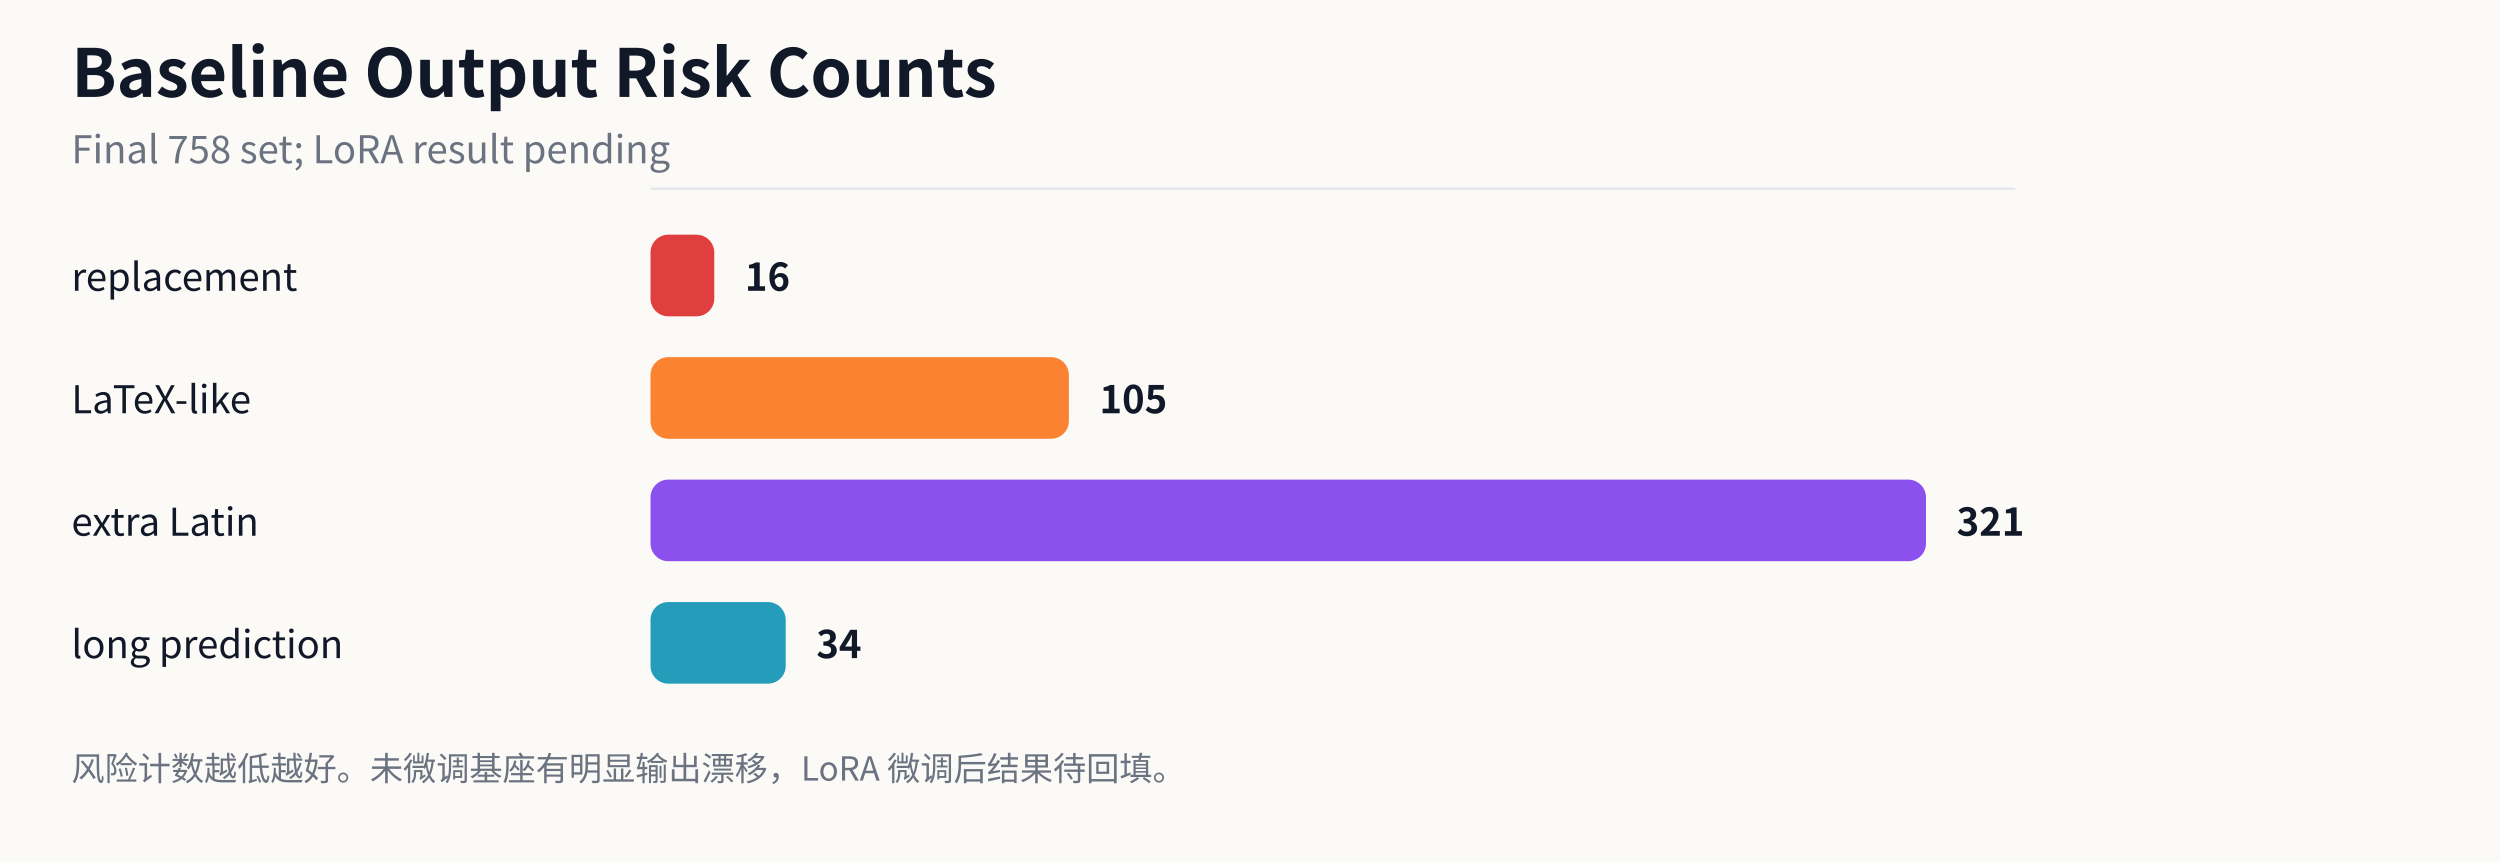
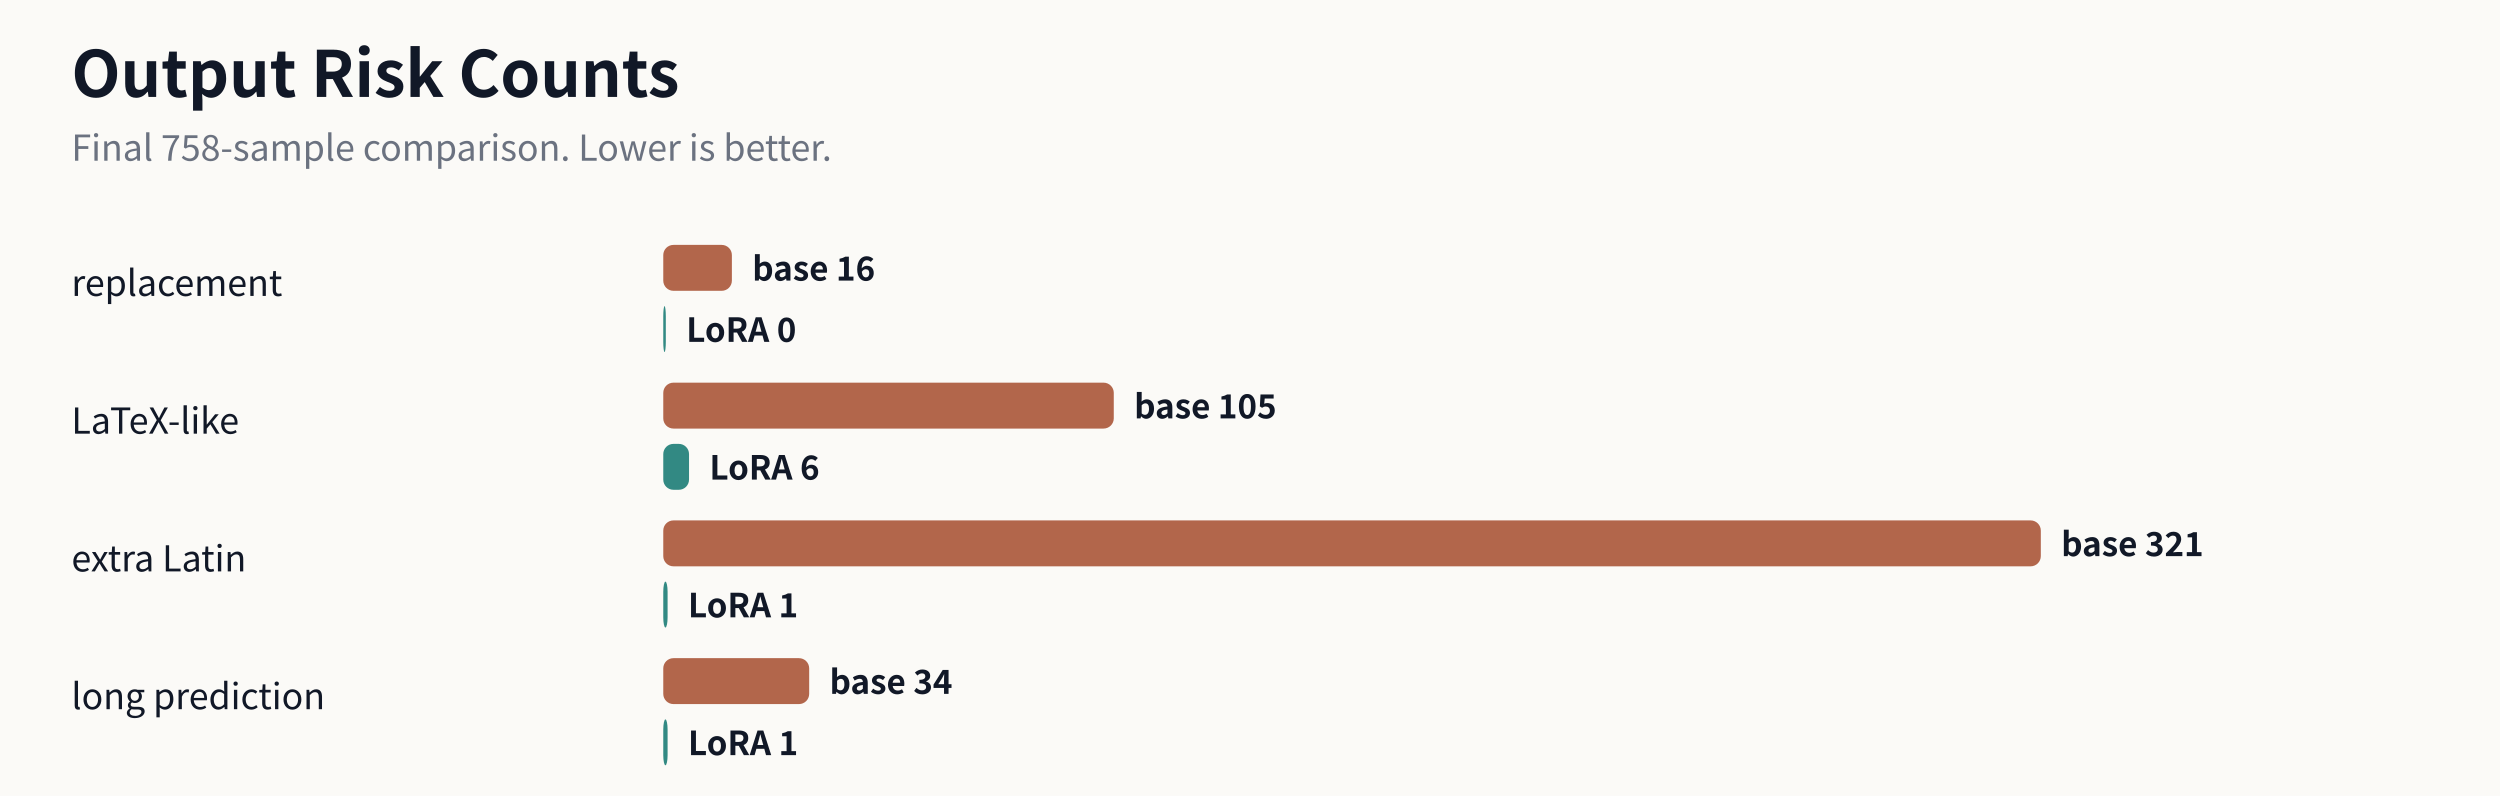
- <svg xmlns="http://www.w3.org/2000/svg" width="980" height="338" viewBox="0 0 980 338" role="img" aria-labelledby="title desc">
+ <svg xmlns="http://www.w3.org/2000/svg" width="980" height="312" viewBox="0 0 980 312" role="img">
  <rect width="100%" height="100%" fill="#fbfaf7" />
-   <style>text{font-family:-apple-system,BlinkMacSystemFont,"Segoe UI","Noto Sans CJK SC","PingFang SC",Arial,sans-serif}.title{font-size:26px;font-weight:700;fill:#111827}.sub{font-size:15px;fill:#6b7280}.label{font-size:15px;fill:#111827}.value{font-size:15px;font-weight:650;fill:#111827}.axis{stroke:#e5e7eb;stroke-width:1}.note{font-size:13px;fill:#6b7280}</style>
-   <text class="title" x="28" y="38">Baseline Output Risk Counts</text>
-   <text class="sub" x="28" y="64">Final 758 set; LoRA result pending</text>
-   <line class="axis" x1="255" y1="74" x2="790" y2="74" />
-   <text class="label" x="28" y="114">replacement</text>
-   <rect x="255" y="92" width="25" height="32" rx="7" fill="#dc2626" opacity="0.88" />
-   <text class="value" x="292" y="114">16</text>
-   <text class="label" x="28" y="162">LaTeX-like</text>
-   <rect x="255" y="140" width="164" height="32" rx="7" fill="#f97316" opacity="0.88" />
-   <text class="value" x="431" y="162">105</text>
-   <text class="label" x="28" y="210">extra Latin</text>
-   <rect x="255" y="188" width="500" height="32" rx="7" fill="#7c3aed" opacity="0.88" />
-   <text class="value" x="767" y="210">321</text>
-   <text class="label" x="28" y="258">long prediction</text>
-   <rect x="255" y="236" width="53" height="32" rx="7" fill="#0891b2" opacity="0.88" />
-   <text class="value" x="320" y="258">34</text>
-   <text class="note" x="28" y="306">风险计数越低越好。未微调基座有明显输出漂移，LoRA 微调后结果待回填。</text>
+   <style>text{font-family:-apple-system,BlinkMacSystemFont,"Segoe UI","Noto Sans CJK SC","PingFang SC",Arial,sans-serif}.title{font-size:25px;font-weight:700;fill:#111827}.sub{font-size:14px;fill:#6b7280}.label{font-size:14px;fill:#111827}.value{font-size:13px;font-weight:650;fill:#111827}.base{fill:#9a3412}.lora{fill:#0f766e}</style>
+   <text class="title" x="28" y="38">Output Risk Counts</text>
+   <text class="sub" x="28" y="63">Final 758-sample comparison. Lower is better.</text>
+   <text class="label" x="28" y="116">replacement</text>
+   <rect class="base" x="260" y="96" width="26.9" height="18" rx="4" opacity="0.75" />
+   <text class="value" x="294.9" y="110">base 16</text>
+   <rect class="lora" x="260" y="120" width="1.0" height="18" rx="4" opacity="0.85" />
+   <text class="value" x="269.0" y="134">LoRA 0</text>
+   <text class="label" x="28" y="170">LaTeX-like</text>
+   <rect class="base" x="260" y="150" width="176.6" height="18" rx="4" opacity="0.75" />
+   <text class="value" x="444.6" y="164">base 105</text>
+   <rect class="lora" x="260" y="174" width="10.1" height="18" rx="4" opacity="0.85" />
+   <text class="value" x="278.1" y="188">LoRA 6</text>
+   <text class="label" x="28" y="224">extra Latin</text>
+   <rect class="base" x="260" y="204" width="540.0" height="18" rx="4" opacity="0.75" />
+   <text class="value" x="808.0" y="218">base 321</text>
+   <rect class="lora" x="260" y="228" width="1.7" height="18" rx="4" opacity="0.85" />
+   <text class="value" x="269.7" y="242">LoRA 1</text>
+   <text class="label" x="28" y="278">long prediction</text>
+   <rect class="base" x="260" y="258" width="57.2" height="18" rx="4" opacity="0.75" />
+   <text class="value" x="325.2" y="272">base 34</text>
+   <rect class="lora" x="260" y="282" width="1.7" height="18" rx="4" opacity="0.85" />
+   <text class="value" x="269.7" y="296">LoRA 1</text>
</svg>
